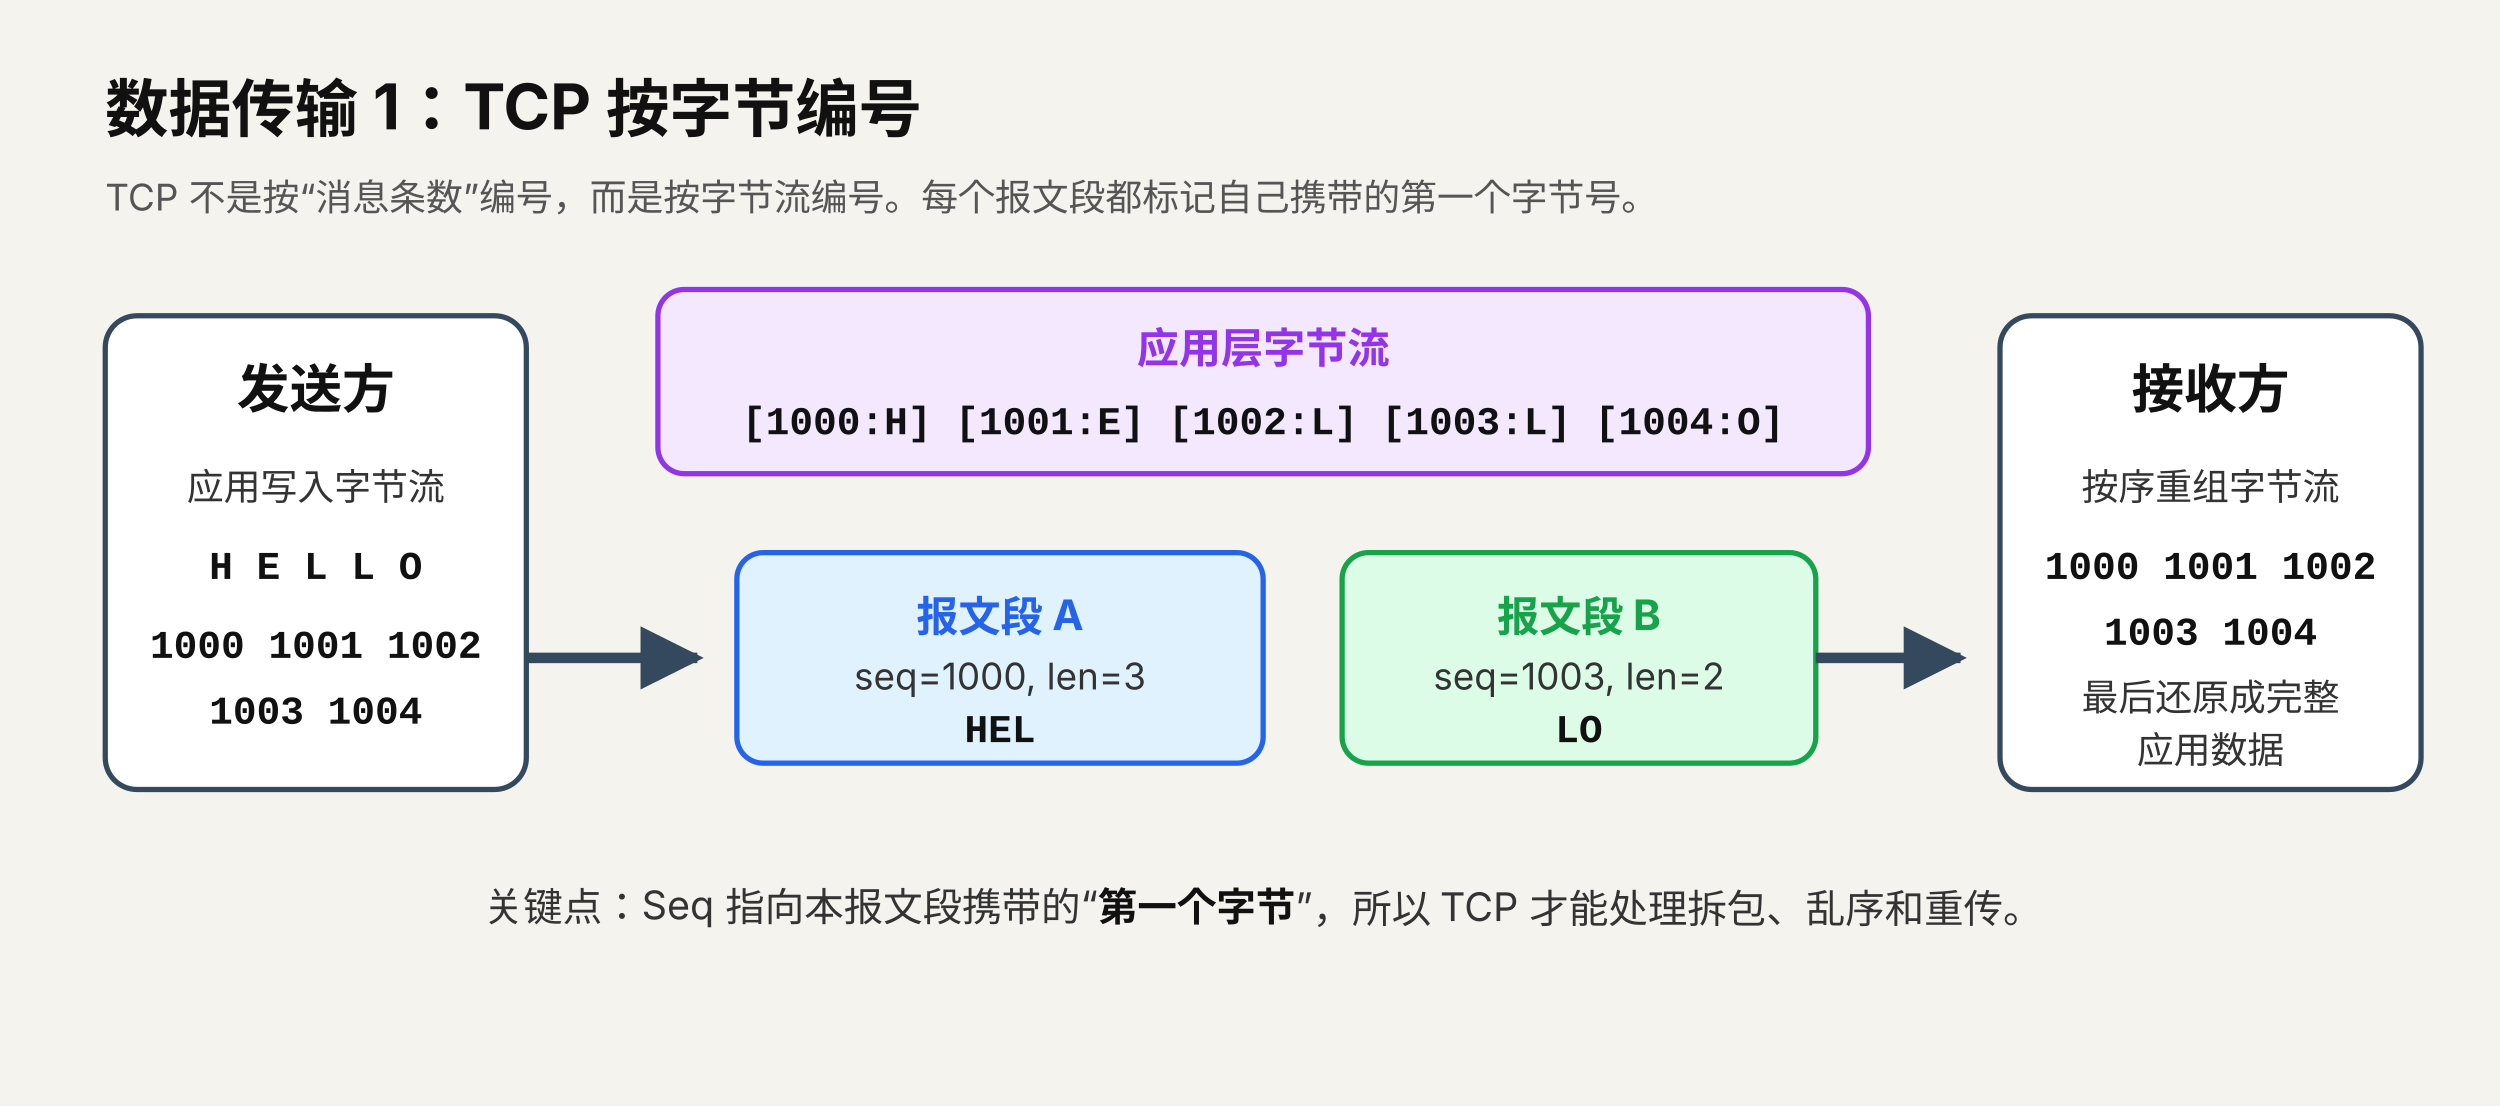
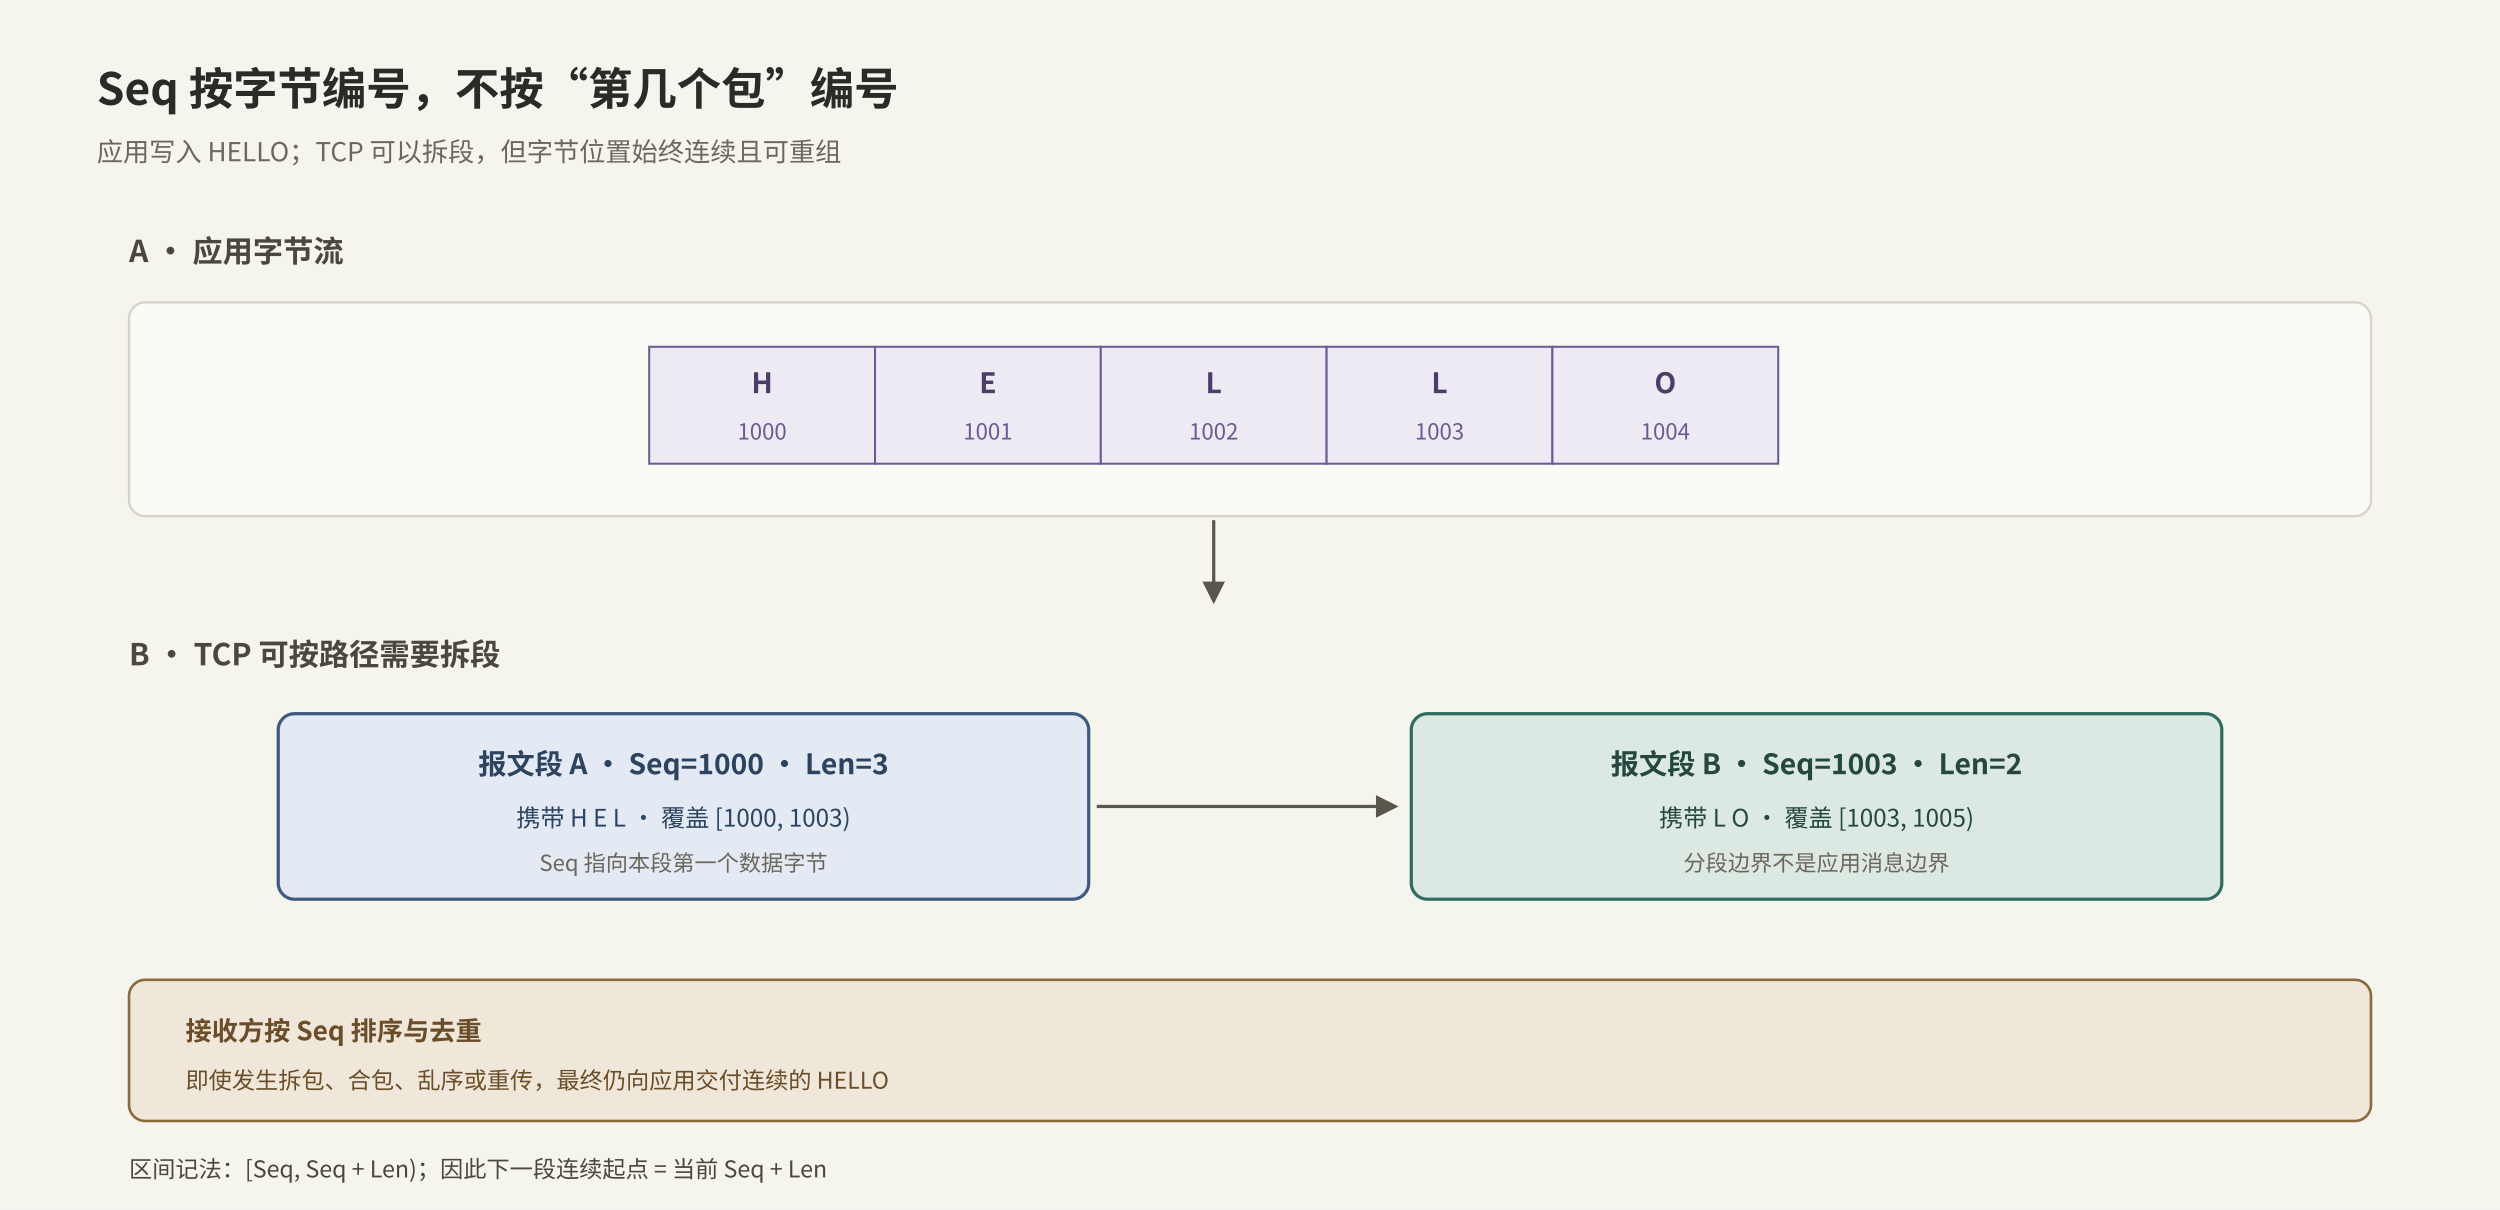
- <svg xmlns="http://www.w3.org/2000/svg" viewBox="0 0 950 420">
-   <style>
-         .title { font-size: 24px; font-weight: bold; fill: #111; font-family: system-ui, -apple-system, sans-serif; }
-         .desc { font-size: 14px; fill: #555; font-family: system-ui, -apple-system, sans-serif; }
-         .main-box { fill: #ffffff; stroke: #34495e; stroke-width: 2px; rx: 12px; }
-         .box-title { font-size: 20px; font-weight: bold; fill: #111; font-family: system-ui, -apple-system, sans-serif; text-anchor: middle; }
-         .text-sm { font-size: 14px; fill: #333; font-family: system-ui, -apple-system, sans-serif; text-anchor: middle; }
-         .text-code { font-size: 15px; font-family: 'Courier New', Courier, monospace; fill: #111; text-anchor: middle; font-weight: bold; }
-         
-         .app-box { fill: #f3e8ff; stroke: #9333ea; stroke-width: 2px; rx: 10px; }
-         .seg-a-box { fill: #e0f2fe; stroke: #2563eb; stroke-width: 2px; rx: 10px; }
-         .seg-b-box { fill: #dcfce7; stroke: #16a34a; stroke-width: 2px; rx: 10px; }
- 
-         .bold-blue { fill: #2563eb; font-weight: bold; font-size: 16px; }
-         .bold-green { fill: #16a34a; font-weight: bold; font-size: 16px; }
-         .bold-purple { fill: #9333ea; font-weight: bold; font-size: 16px; }
- 
-         .footer { font-size: 15px; fill: #333; font-family: system-ui, -apple-system, sans-serif; text-anchor: middle; }
-     </style>
-   <rect width="100%" height="100%" fill="#f4f3ed" />
-   <text x="40" y="50" class="title">数据传输 1：TCP 按字节编号</text>
-   <text x="40" y="80" class="desc">TCP 不是按“消息条数”编号，而是按字节流编号。每个报文段都标记自己携带的第一个字节号。</text>
-   <rect x="40" y="120" width="160" height="180" class="main-box" />
-   <text x="120" y="155" class="box-title">发送方</text>
-   <text x="120" y="190" class="text-sm">应用写入字节流</text>
-   <text x="120" y="220" class="text-code">H E L L O</text>
-   <text x="120" y="250" class="text-code">1000 1001 1002</text>
-   <text x="120" y="275" class="text-code">1003 1004</text>
-   <rect x="760" y="120" width="160" height="180" class="main-box" />
-   <text x="840" y="155" class="box-title">接收方</text>
-   <text x="840" y="190" class="text-sm">按序重组字节流</text>
-   <text x="840" y="220" class="text-code">1000 1001 1002</text>
-   <text x="840" y="245" class="text-code">1003 1004</text>
-   <text x="840" y="270" class="text-sm" fill="#777">最后还原成完整</text>
-   <text x="840" y="290" class="text-sm" fill="#777">应用数据</text>
-   <rect x="250" y="110" width="460" height="70" class="app-box" />
-   <text x="480" y="138" class="text-sm bold-purple">应用层字节流</text>
-   <text x="480" y="165" class="text-code">[1000:H] [1001:E] [1002:L] [1003:L] [1004:O]</text>
-   <rect x="280" y="210" width="200" height="80" class="seg-a-box" />
-   <text x="380" y="240" class="text-sm bold-blue">报文段 A</text>
-   <text x="380" y="262" class="text-sm">seq=1000, len=3</text>
-   <text x="380" y="282" class="text-code">HEL</text>
-   <rect x="510" y="210" width="180" height="80" class="seg-b-box" />
-   <text x="600" y="240" class="text-sm bold-green">报文段 B</text>
-   <text x="600" y="262" class="text-sm">seq=1003, len=2</text>
-   <text x="600" y="282" class="text-code">LO</text>
+ <svg xmlns="http://www.w3.org/2000/svg" viewBox="0 0 1240 600" font-family="'PingFang SC','Hiragino Sans GB','Microsoft YaHei','Noto Sans CJK SC',sans-serif">
  <defs>
-     <marker id="arrowDark" viewBox="0 0 10 10" refX="9" refY="5" markerWidth="6" markerHeight="6" orient="auto">
-       <path d="M 0 0 L 10 5 L 0 10 z" fill="#34495e" />
+     <marker id="arr" viewBox="0 0 10 10" refX="8.5" refY="5" markerWidth="7" markerHeight="7" orient="auto">
+       <path d="M0 0L10 5L0 10Z" fill="#5A564B" />
    </marker>
  </defs>
-   <path d="M 200 250 L 265 250" stroke="#34495e" stroke-width="4" marker-end="url(#arrowDark)" />
-   <path d="M 690 250 L 745 250" stroke="#34495e" stroke-width="4" marker-end="url(#arrowDark)" />
-   <text x="480" y="350" class="footer">关键点：Seq 指向本报文段携带的“<tspan font-weight="bold" fill="#111">第一个字节</tspan>”，所以 TCP 才能处理拆包、乱序和重传。</text>
+   <rect width="1240" height="600" fill="rgb(245, 244, 237)" />
+   <text x="48" y="52" font-size="22" font-weight="700" fill="#2B2A26">Seq 按字节编号，不按“第几个包”编号</text>
+   <text x="48" y="80" font-size="13" fill="#6B675C">应用写入 HELLO；TCP 可以拆段，但字节位置始终连续且可重组</text>
+   <text x="64" y="130" font-size="15" font-weight="700" fill="#4A473F">A · 应用字节流</text>
+   <rect x="64" y="150" width="1112" height="106" rx="8" fill="#FBFBF6" stroke="#D8D5C8" stroke-width="1.2" />
+   <g text-anchor="middle">
+     <rect x="322" y="172" width="112" height="58" fill="#EDEAF3" stroke="#6B5B95" />
+     <rect x="434" y="172" width="112" height="58" fill="#EDEAF3" stroke="#6B5B95" />
+     <rect x="546" y="172" width="112" height="58" fill="#EDEAF3" stroke="#6B5B95" />
+     <rect x="658" y="172" width="112" height="58" fill="#EDEAF3" stroke="#6B5B95" />
+     <rect x="770" y="172" width="112" height="58" fill="#EDEAF3" stroke="#6B5B95" />
+     <text x="378" y="195" font-size="14" font-weight="700" fill="#4A3F68">H</text>
+     <text x="378" y="218" font-size="11" fill="#6B5B95">1000</text>
+     <text x="490" y="195" font-size="14" font-weight="700" fill="#4A3F68">E</text>
+     <text x="490" y="218" font-size="11" fill="#6B5B95">1001</text>
+     <text x="602" y="195" font-size="14" font-weight="700" fill="#4A3F68">L</text>
+     <text x="602" y="218" font-size="11" fill="#6B5B95">1002</text>
+     <text x="714" y="195" font-size="14" font-weight="700" fill="#4A3F68">L</text>
+     <text x="714" y="218" font-size="11" fill="#6B5B95">1003</text>
+     <text x="826" y="195" font-size="14" font-weight="700" fill="#4A3F68">O</text>
+     <text x="826" y="218" font-size="11" fill="#6B5B95">1004</text>
+   </g>
+   <line x1="602" y1="258" x2="602" y2="298" stroke="#5A564B" stroke-width="1.6" marker-end="url(#arr)" />
+   <text x="64" y="330" font-size="15" font-weight="700" fill="#4A473F">B · TCP 可按路径需要拆段</text>
+   <rect x="138" y="354" width="402" height="92" rx="8" fill="#E3EAF4" stroke="#3D5A80" stroke-width="1.6" />
+   <text x="339" y="384" font-size="14" font-weight="700" fill="#2C4460" text-anchor="middle">报文段 A · Seq=1000 · Len=3</text>
+   <text x="339" y="410" font-size="12" fill="#2C4460" text-anchor="middle">携带 H E L · 覆盖 [1000, 1003)</text>
+   <text x="339" y="432" font-size="11" fill="#6B675C" text-anchor="middle">Seq 指向本段第一个数据字节</text>
+   <rect x="700" y="354" width="402" height="92" rx="8" fill="#DCE9E3" stroke="#2F6B5E" stroke-width="1.6" />
+   <text x="901" y="384" font-size="14" font-weight="700" fill="#24473F" text-anchor="middle">报文段 B · Seq=1003 · Len=2</text>
+   <text x="901" y="410" font-size="12" fill="#24473F" text-anchor="middle">携带 L O · 覆盖 [1003, 1005)</text>
+   <text x="901" y="432" font-size="11" fill="#6B675C" text-anchor="middle">分段边界不是应用消息边界</text>
+   <line x1="544" y1="400" x2="692" y2="400" stroke="#5A564B" stroke-width="1.6" marker-end="url(#arr)" />
+   <rect x="64" y="486" width="1112" height="70" rx="8" fill="#EFE7DA" stroke="#8A6A3A" stroke-width="1.3" />
+   <text x="92" y="516" font-size="13" font-weight="700" fill="#6B4E28">接收方按 Seq 排序与去重</text>
+   <text x="92" y="540" font-size="11.5" fill="#6B4E28">即使发生拆包、合包、乱序或重传，最终仍向应用交付连续的 HELLO</text>
+   <text x="64" y="584" font-size="11.5" fill="#4A473F">区间记法：[Seq, Seq + Len)；因此下一段连续起点 = 当前 Seq + Len</text>
</svg>
